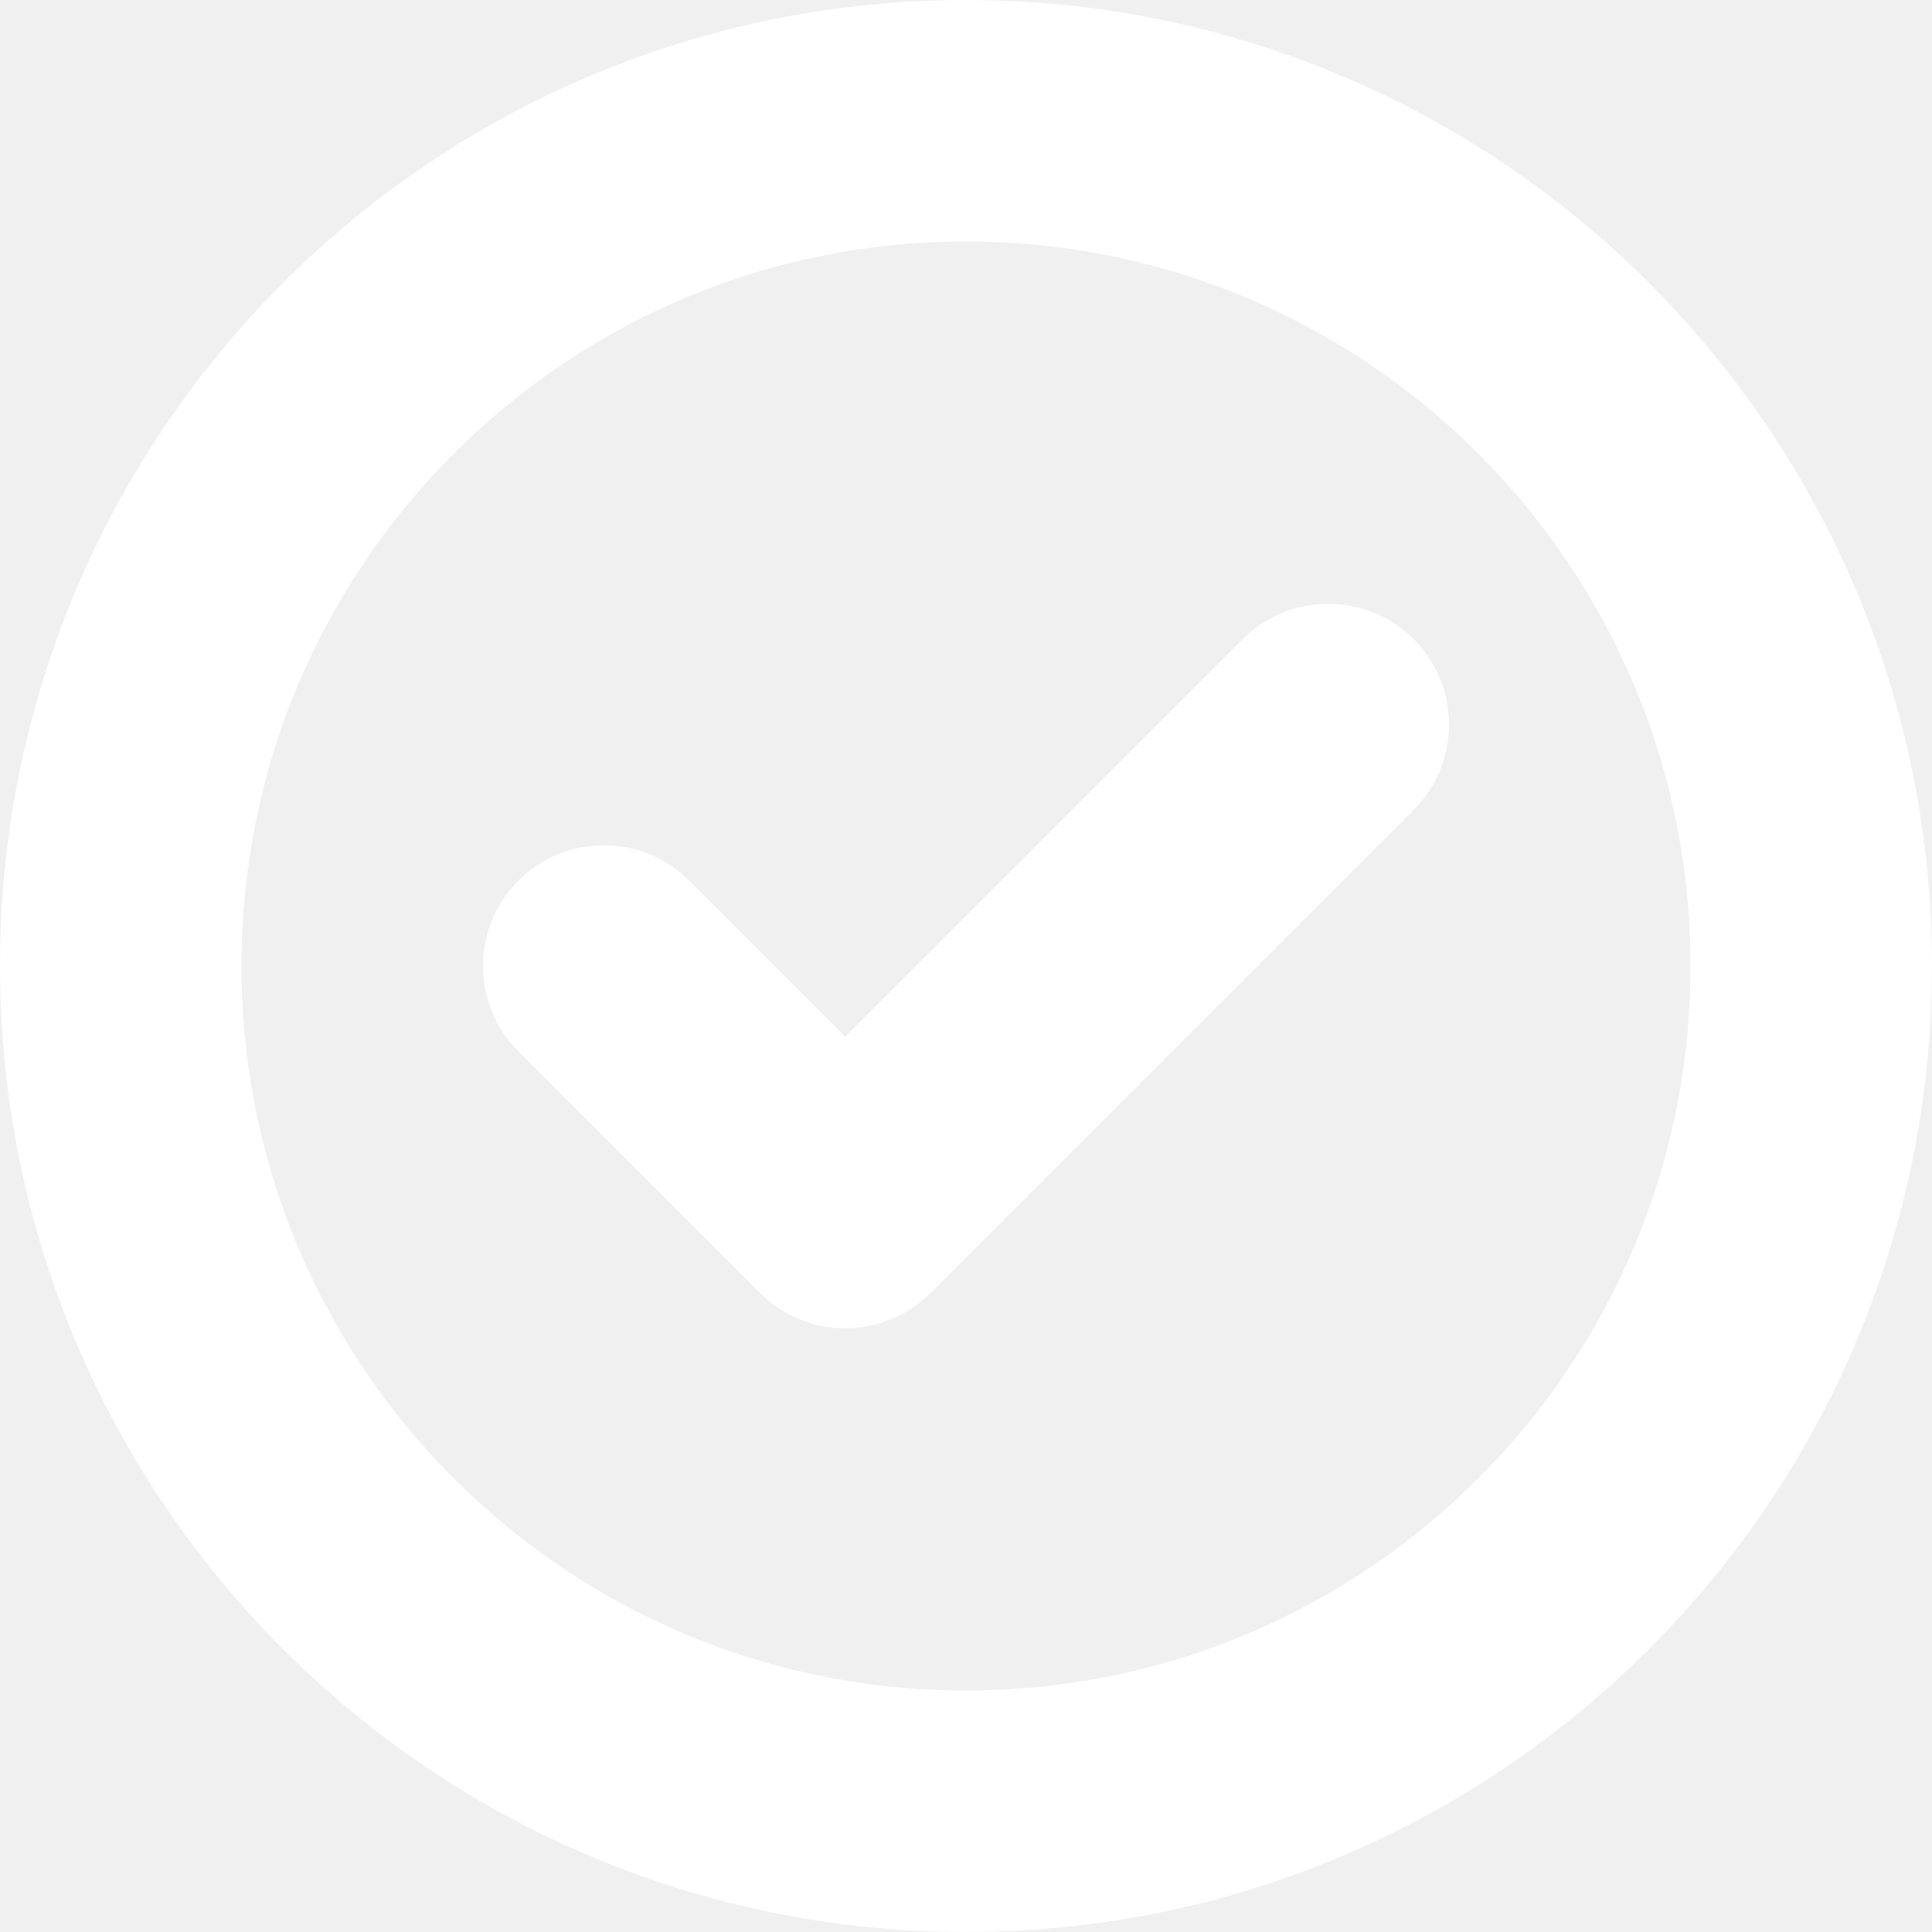
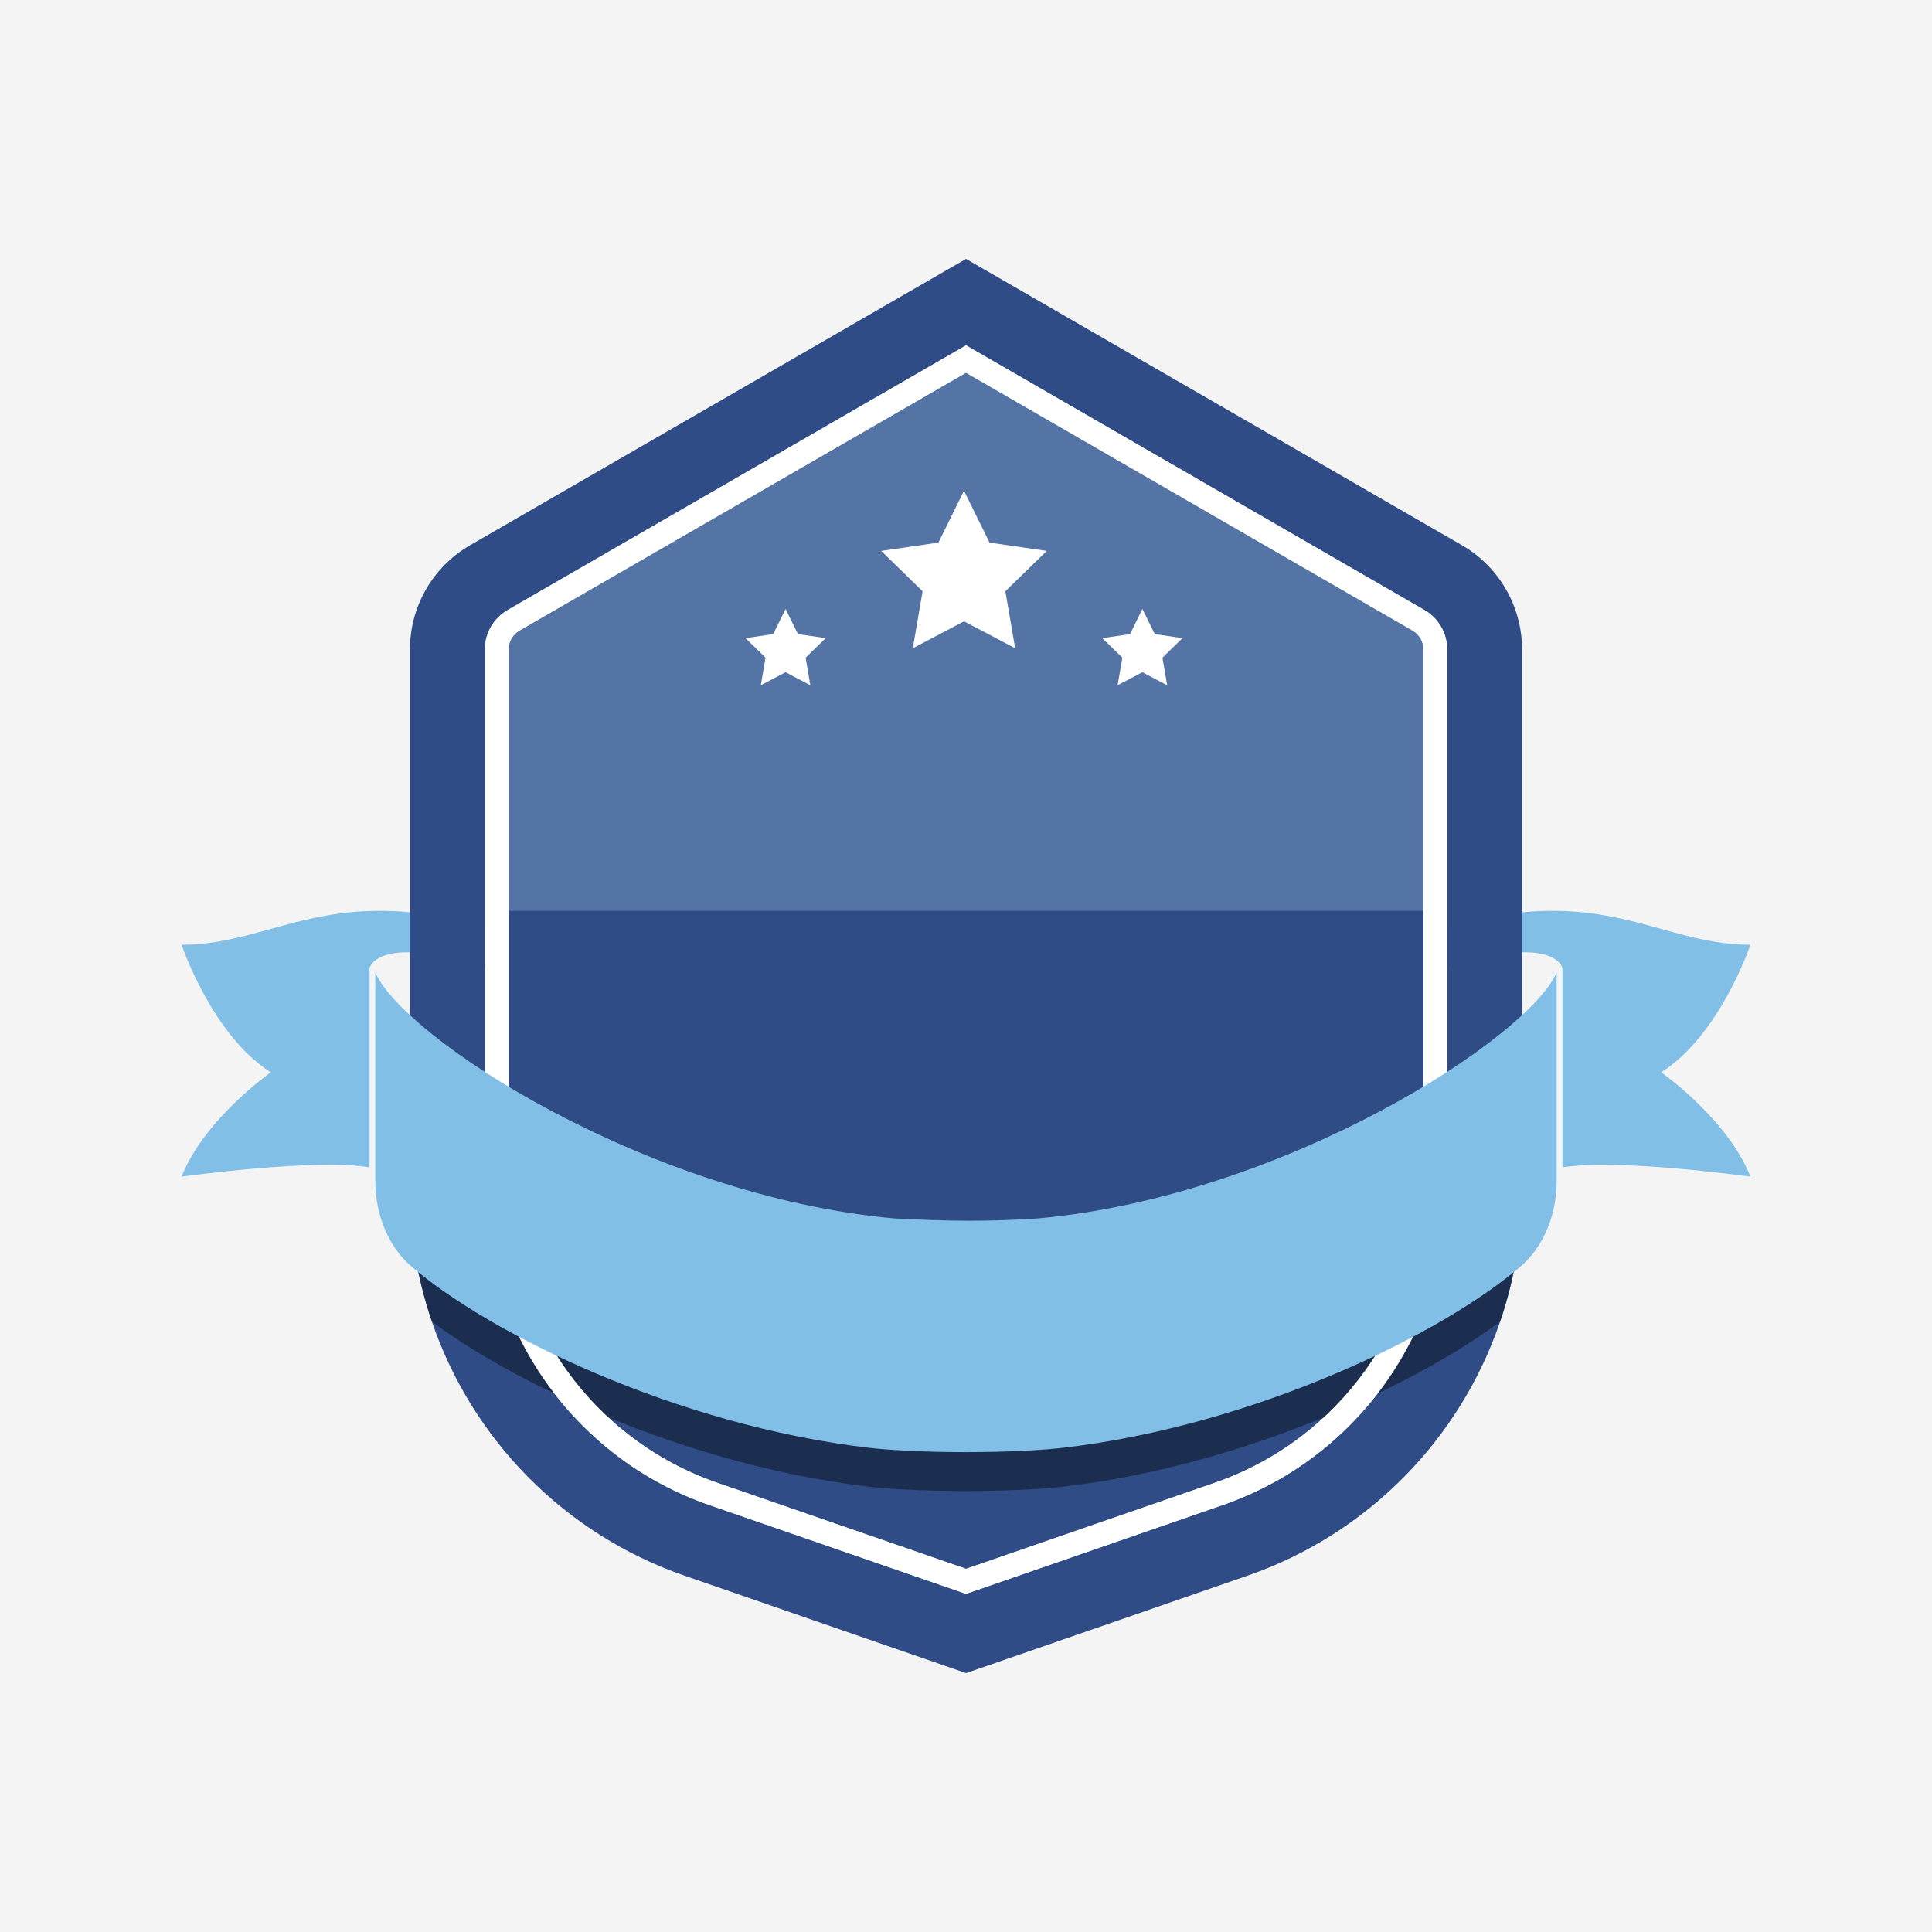
- <svg xmlns="http://www.w3.org/2000/svg" width="16" height="16" viewBox="0 0 16 16" fill="none">
-   <circle cx="8" cy="8" r="7" stroke="white" stroke-width="2" />
-   <path d="M5 8L7 10L11 6" stroke="white" stroke-width="2" stroke-linecap="round" stroke-linejoin="round" />
+ <svg xmlns="http://www.w3.org/2000/svg" version="1.1" x="0px" y="0px" viewBox="0 0 1000 1000" style="enable-background:new 0 0 1000 1000;" xml:space="preserve">
+   <g id="background">
+     <rect style="fill:#F4F4F4;" width="1000" height="1000" />
+   </g>
+   <g id="object">
+     <g>
+       <g>
+         <g>
+           <path style="fill:#81BFE6;" d="M808.707,501.035c0,0-6.879-30-118.913,25.2c-112.034,55.201-66.827,2.4,33.413-37.2      c100.241-39.6,130.707,0,182.793,0c0,0-15.724,46.8-46.19,66c0,0,34.396,24,46.19,54c0,0-68.793-9.6-97.293-4.8V501.035z" />
+           <polygon style="fill:#81BFE6;" points="628.423,609.82 624.244,611.091 624.244,547.953 628.423,547.953     " />
+         </g>
+         <path style="fill:#81BFE6;" d="M191.293,501.035c0,0,6.879-30,118.913,25.2c112.034,55.201,66.827,2.4-33.414-37.2     c-100.241-39.6-130.706,0-182.792,0c0,0,15.724,46.8,46.189,66c0,0-34.396,24-46.189,54c0,0,68.793-9.6,97.293-4.8V501.035z" />
+         <polygon style="fill:#81BFE6;" points="371.577,609.82 375.756,611.091 375.756,547.953 371.577,547.953    " />
+       </g>
+       <path style="fill:#2F4C86;" d="M756.683,282.21L500.021,134.01L243.319,282.21c-19.246,11.112-31.123,31.645-31.123,53.869    v279.691c0,23.714,3.947,46.743,11.355,68.323c20.653,60.552,68.243,109.871,131.048,131.572l145.422,50.326l145.422-50.326    c62.766-21.701,110.355-71.02,131.008-131.572c7.407-21.58,11.353-44.609,11.353-68.323V336.079    C787.804,313.855,775.928,293.322,756.683,282.21z M749.033,615.769c0,2.456-0.041,4.872-0.161,7.328    c-0.081,2.335-0.242,4.67-0.442,7.005c-0.041,0.644-0.081,1.288-0.161,1.892c-0.161,1.651-0.322,3.342-0.564,4.992    c-0.081,0.765-0.161,1.53-0.322,2.295c-0.161,1.53-0.403,3.06-0.643,4.59c-0.283,1.61-0.564,3.261-0.886,4.872    c-0.041,0.362-0.12,0.725-0.203,1.047c-0.24,1.288-0.523,2.577-0.845,3.825c-0.32,1.651-0.723,3.301-1.168,4.952    c-0.523,2.174-1.126,4.308-1.769,6.442c-0.083,0.322-0.203,0.644-0.283,0.966c-0.564,1.852-1.168,3.704-1.813,5.556    c-0.12,0.403-0.281,0.805-0.401,1.208c-0.605,1.731-1.248,3.422-1.932,5.113c-0.161,0.604-0.403,1.167-0.686,1.772    c-0.604,1.57-1.246,3.14-1.972,4.71c-0.12,0.443-0.323,0.926-0.564,1.369c-0.604,1.409-1.248,2.818-1.932,4.228    c-0.403,0.886-0.804,1.731-1.288,2.617c-0.604,1.288-1.248,2.577-1.974,3.865c-0.724,1.369-1.449,2.738-2.253,4.107    c-0.806,1.49-1.651,2.979-2.577,4.469c-1.128,1.892-2.255,3.704-3.503,5.556c-2.416,3.704-4.991,7.287-7.649,10.79    c-1.329,1.691-2.697,3.382-4.107,5.073c-3.865,4.67-8.013,9.099-12.359,13.326c-1.048,1.047-2.135,2.093-3.222,3.02    c-2.778,2.617-5.636,5.113-8.616,7.489c-1.368,1.127-2.778,2.214-4.187,3.261c-0.201,0.201-0.442,0.362-0.684,0.523    c-1.61,1.208-3.261,2.416-4.911,3.583c-0.041,0-0.081,0.04-0.122,0.08c-1.81,1.248-3.664,2.496-5.516,3.664    c-1.449,0.926-2.898,1.812-4.388,2.697c-0.965,0.604-1.932,1.168-2.898,1.691c-0.203,0.121-0.444,0.241-0.645,0.362    c-1.691,0.966-3.423,1.932-5.194,2.818c-1.852,0.966-3.745,1.932-5.677,2.818c-1.691,0.845-3.421,1.61-5.153,2.375    c-1.852,0.805-3.704,1.57-5.597,2.295c-2.294,0.926-4.63,1.812-7.004,2.617l-132.74,45.937l-132.78-45.937    c-2.375-0.805-4.71-1.691-7.004-2.617c-1.893-0.725-3.745-1.49-5.597-2.295c-1.732-0.765-3.462-1.53-5.155-2.375    c-1.932-0.886-3.784-1.852-5.675-2.818c-1.852-0.966-3.704-1.973-5.516-3.02c-1.087-0.604-2.135-1.208-3.181-1.852    c-1.49-0.886-2.939-1.771-4.388-2.697c-1.651-1.047-3.261-2.094-4.832-3.181c-0.604-0.443-1.207-0.845-1.813-1.288    c-1.288-0.926-2.575-1.852-3.824-2.778c-0.281-0.202-0.523-0.403-0.765-0.604c-1.41-1.047-2.819-2.134-4.187-3.261    c-2.98-2.375-5.839-4.872-8.616-7.489c-1.087-0.966-2.174-1.973-3.22-3.02c-2.98-2.859-5.839-5.838-8.577-8.898    c-1.368-1.53-2.697-3.1-3.985-4.67c-1.368-1.57-2.658-3.181-3.865-4.831c-0.041-0.04-0.041-0.04-0.081-0.081    c-1.368-1.812-2.778-3.664-4.107-5.556c-3.14-4.388-6.081-8.938-8.736-13.648c-0.725-1.208-1.41-2.456-2.094-3.704    c-0.362-0.644-0.726-1.288-1.048-1.932c-0.684-1.288-1.327-2.577-1.972-3.865c-0.444-0.886-0.886-1.731-1.289-2.617    c-0.684-1.409-1.327-2.818-1.931-4.228c-0.244-0.443-0.403-0.926-0.564-1.369c-0.725-1.57-1.37-3.14-1.974-4.71    c-0.281-0.604-0.523-1.168-0.684-1.772c-0.684-1.691-1.329-3.382-1.932-5.113c-0.122-0.403-0.281-0.805-0.403-1.208    c-0.643-1.852-1.248-3.704-1.811-5.556c-0.081-0.322-0.203-0.644-0.283-0.966c-0.645-2.134-1.248-4.268-1.771-6.442    c-0.442-1.651-0.845-3.301-1.168-4.952c-0.323-1.248-0.604-2.536-0.845-3.825c-0.081-0.322-0.12-0.684-0.2-1.047    c-0.323-1.61-0.604-3.261-0.887-4.872c-0.242-1.53-0.484-3.06-0.645-4.59c-0.161-0.765-0.24-1.53-0.32-2.295    c-0.242-1.651-0.403-3.342-0.564-4.992c-0.081-0.604-0.122-1.248-0.161-1.892c-0.201-2.335-0.362-4.67-0.442-7.005    c-0.122-2.456-0.161-4.871-0.161-7.328V336.079c0-8.334,4.508-16.145,11.756-20.291L500.021,178.78l237.296,137.007    c7.248,4.147,11.716,11.957,11.716,20.291V615.769z" />
+       <path style="fill:#5474A5;" d="M736.794,336.079v279.691c0,68.363-43.4,129.317-108.059,151.703L500.021,812l-128.754-44.528    c-64.618-22.385-108.059-83.34-108.059-151.703V336.079c0-3.986,2.174-7.69,5.636-9.703l231.177-133.464l231.177,133.464    C734.661,328.389,736.794,332.093,736.794,336.079z" />
+       <path style="fill:#2F4C86;" d="M736.794,471.435v144.334c0,68.363-43.4,129.317-108.059,151.703L500.021,812l-128.754-44.528    c-64.618-22.385-108.059-83.34-108.059-151.703V471.435H736.794z" />
+       <path style="opacity:0.4;" d="M787.804,545.595v70.174c0,23.714-3.945,46.743-11.353,68.323    c-16.146,12.038-37.886,25.002-63.411,37.241h-0.041c-8.856,4.227-18.117,8.334-27.819,12.32    c-40.463,16.628-87.447,30.357-135.318,35.913c-9.34,1.087-27.498,2.174-49.842,2.174c-22.385,0-40.503-1.087-49.842-2.174    c-47.829-5.556-94.813-19.285-135.276-35.872h-0.041c-9.662-3.986-18.963-8.133-27.819-12.36h-0.041    c-25.564-12.199-47.306-25.203-63.45-37.241c-7.407-21.58-11.355-44.609-11.355-68.323v-70.215    c9.745,9.059,22.949,19.124,38.773,29.35c3.904,2.577,8.011,5.113,12.239,7.649c51.452,30.961,125.009,61.438,199.452,68.202    c28.745,1.53,49.319,1.731,74.683,0c74.441-6.764,147.999-37.241,199.452-68.161c4.227-2.536,8.333-5.113,12.239-7.649    C764.857,564.719,778.02,554.654,787.804,545.595z" />
+       <path style="fill:#FFFFFF;" d="M737.312,315.768L500.008,178.763L262.707,315.768c-7.24,4.18-11.737,11.971-11.737,20.33v279.66    c0,73.601,46.734,139.22,116.287,163.284l132.751,45.932l132.754-45.932c69.553-24.064,116.287-89.683,116.287-163.284v-279.66    C749.049,327.739,744.552,319.948,737.312,315.768z M371.266,767.464c-64.622-22.359-108.041-83.325-108.041-151.705v-279.66    c0-3.997,2.148-7.719,5.61-9.715l231.173-133.47l231.176,133.47c3.462,1.995,5.61,5.717,5.61,9.715v279.66    c0,68.38-43.419,129.346-108.041,151.705l-128.745,44.544L371.266,767.464z" />
+       <path style="fill:#81BFE6;" d="M462.656,630.635c-128.417-11.679-254.23-93.891-268.398-127.336v107.993    c0,17.431,6.776,33.926,18.43,43.992c40.369,34.868,137.026,82.492,237.46,94.137c9.351,1.084,27.489,2.203,49.85,2.203    c22.36,0,40.5-1.118,49.851-2.203c100.434-11.645,197.092-59.269,237.46-94.137c11.654-10.066,18.43-26.561,18.43-43.992V503.299    c-14.167,33.445-139.98,115.656-268.398,127.336C511.956,632.339,491.38,632.15,462.656,630.635z" />
+       <polygon style="fill:#FFFFFF;" points="498.958,254.027 512.198,280.854 541.802,285.155 520.38,306.037 525.437,335.522     498.958,321.601 472.479,335.522 477.536,306.037 456.114,285.155 485.718,280.854   " />
+       <g>
+         <polygon style="fill:#FFFFFF;" points="591.301,315.225 597.711,328.213 612.043,330.295 601.672,340.405 604.121,354.679      591.301,347.94 578.482,354.679 580.93,340.405 570.56,330.295 584.892,328.213    " />
+         <polygon style="fill:#FFFFFF;" points="406.615,315.225 413.024,328.213 427.357,330.295 416.986,340.405 419.434,354.679      406.615,347.94 393.795,354.679 396.244,340.405 385.873,330.295 400.205,328.213    " />
+       </g>
+     </g>
+   </g>
</svg>
